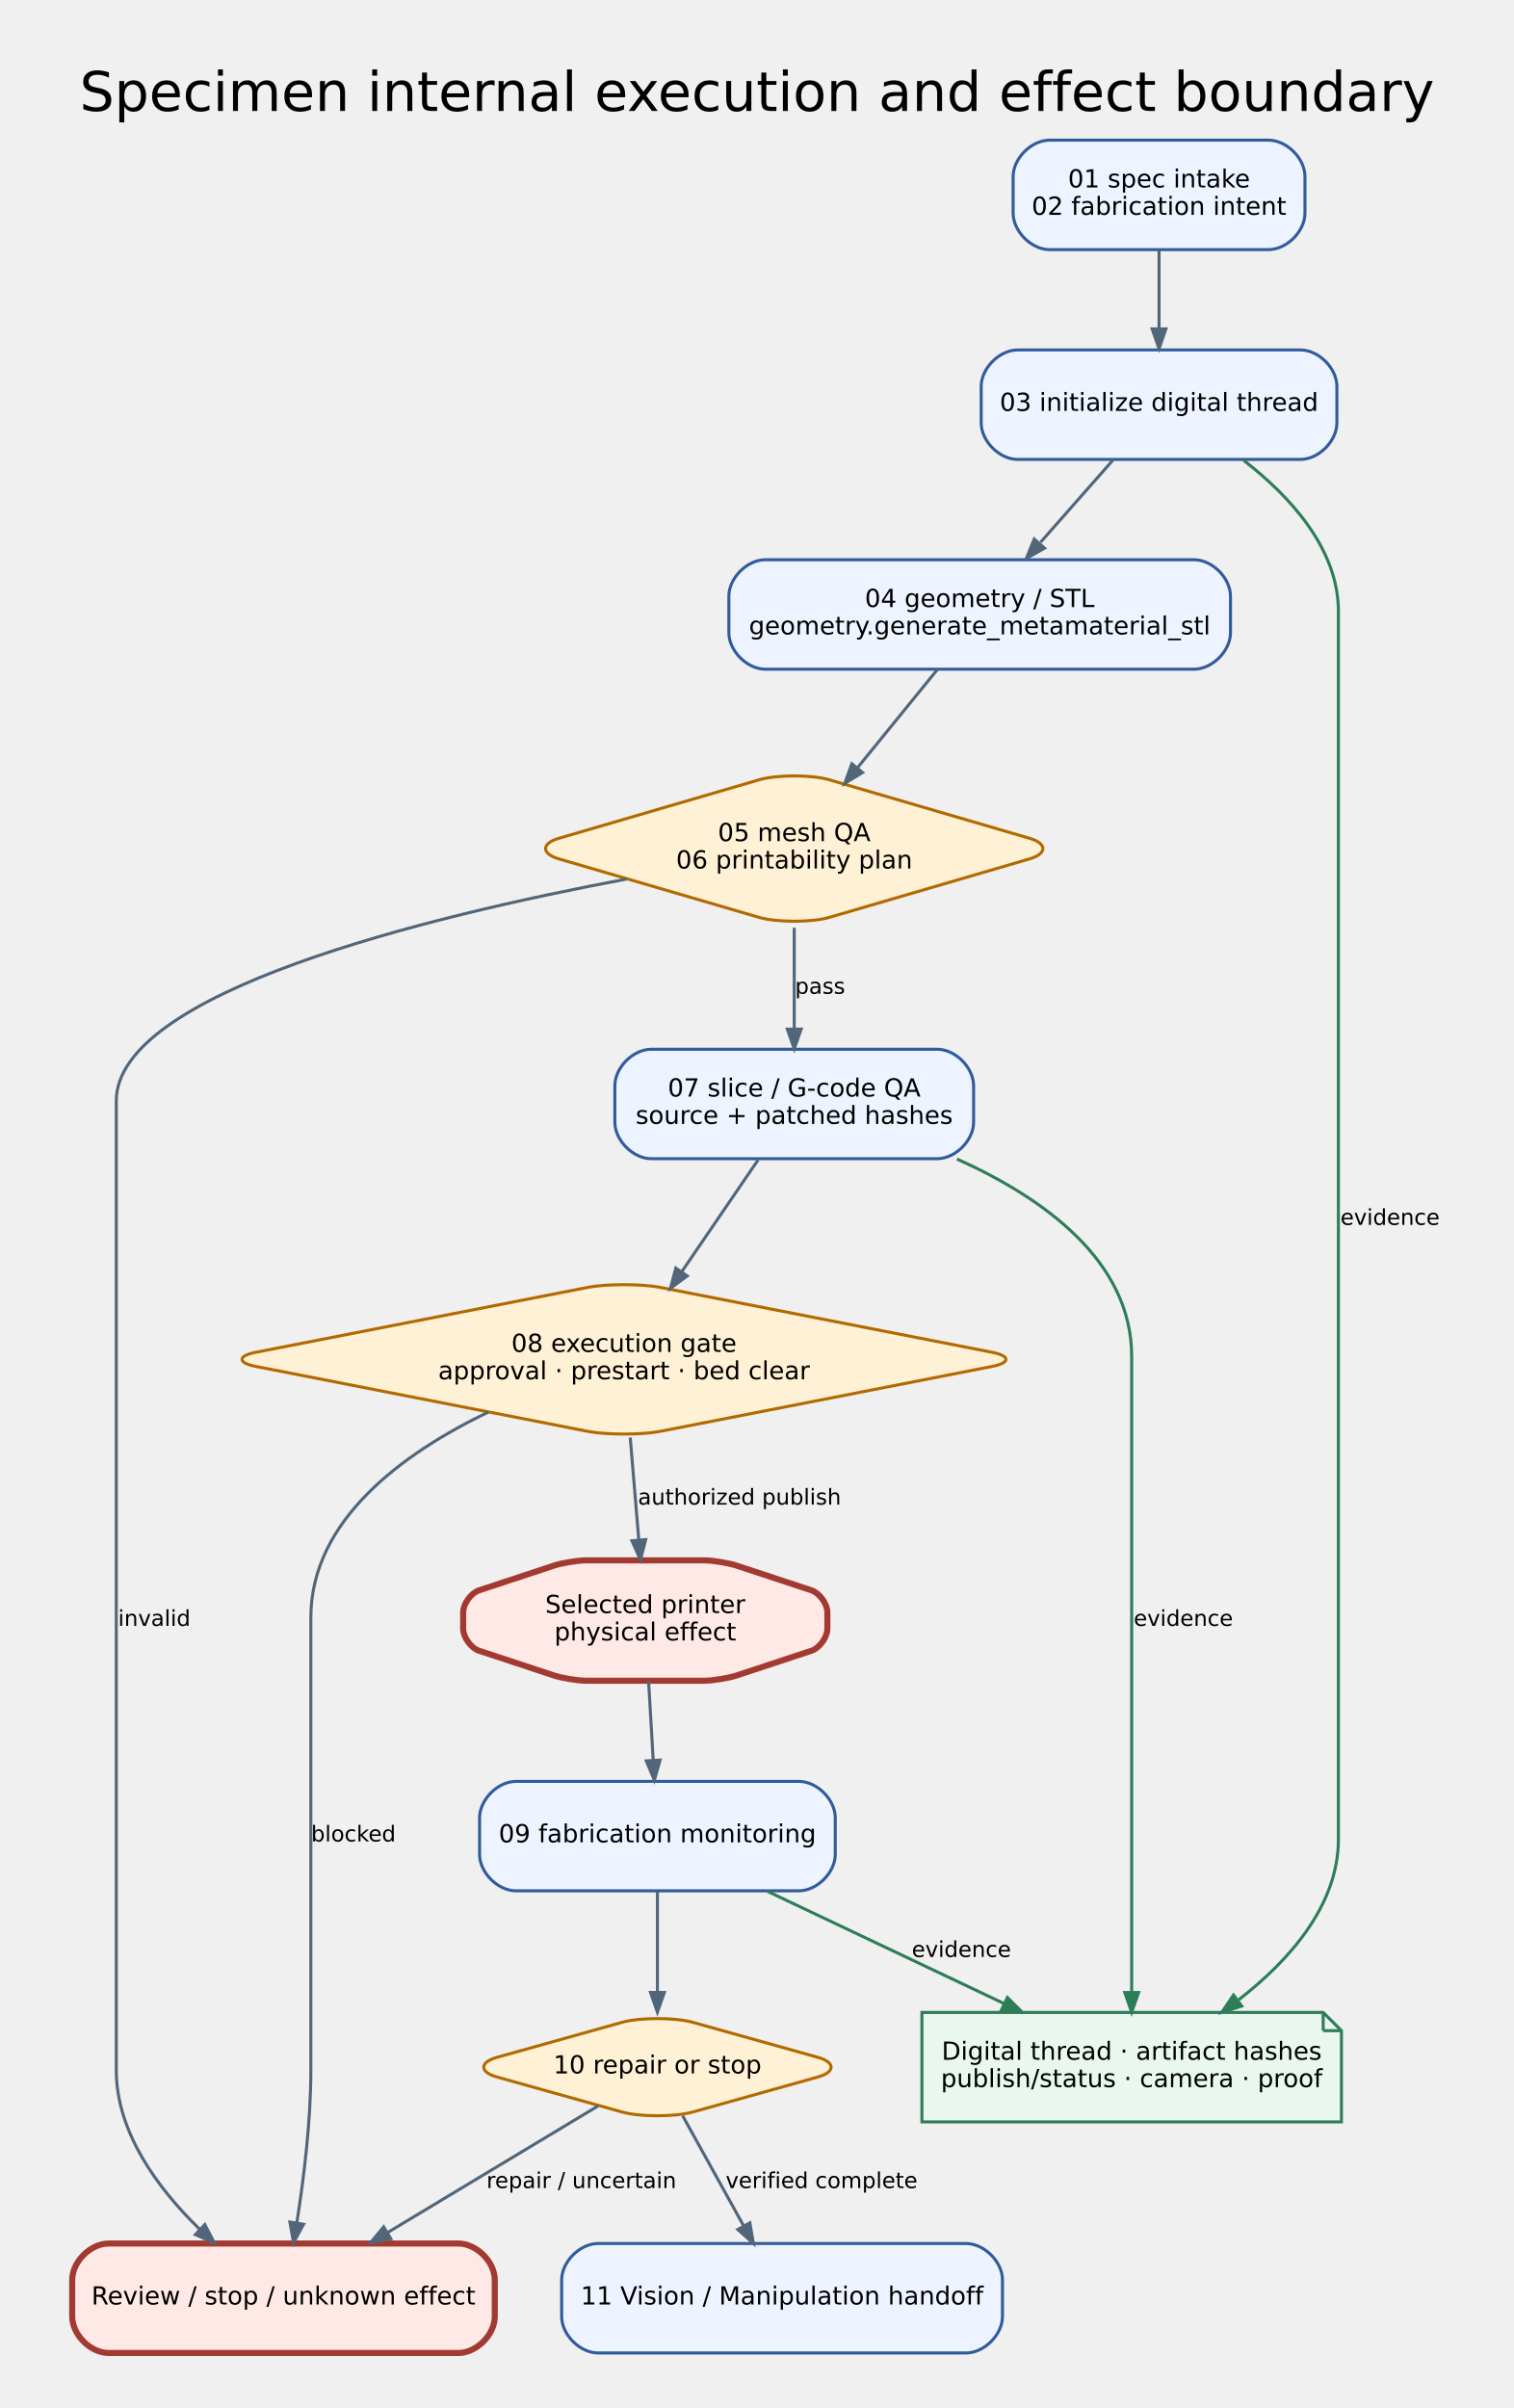
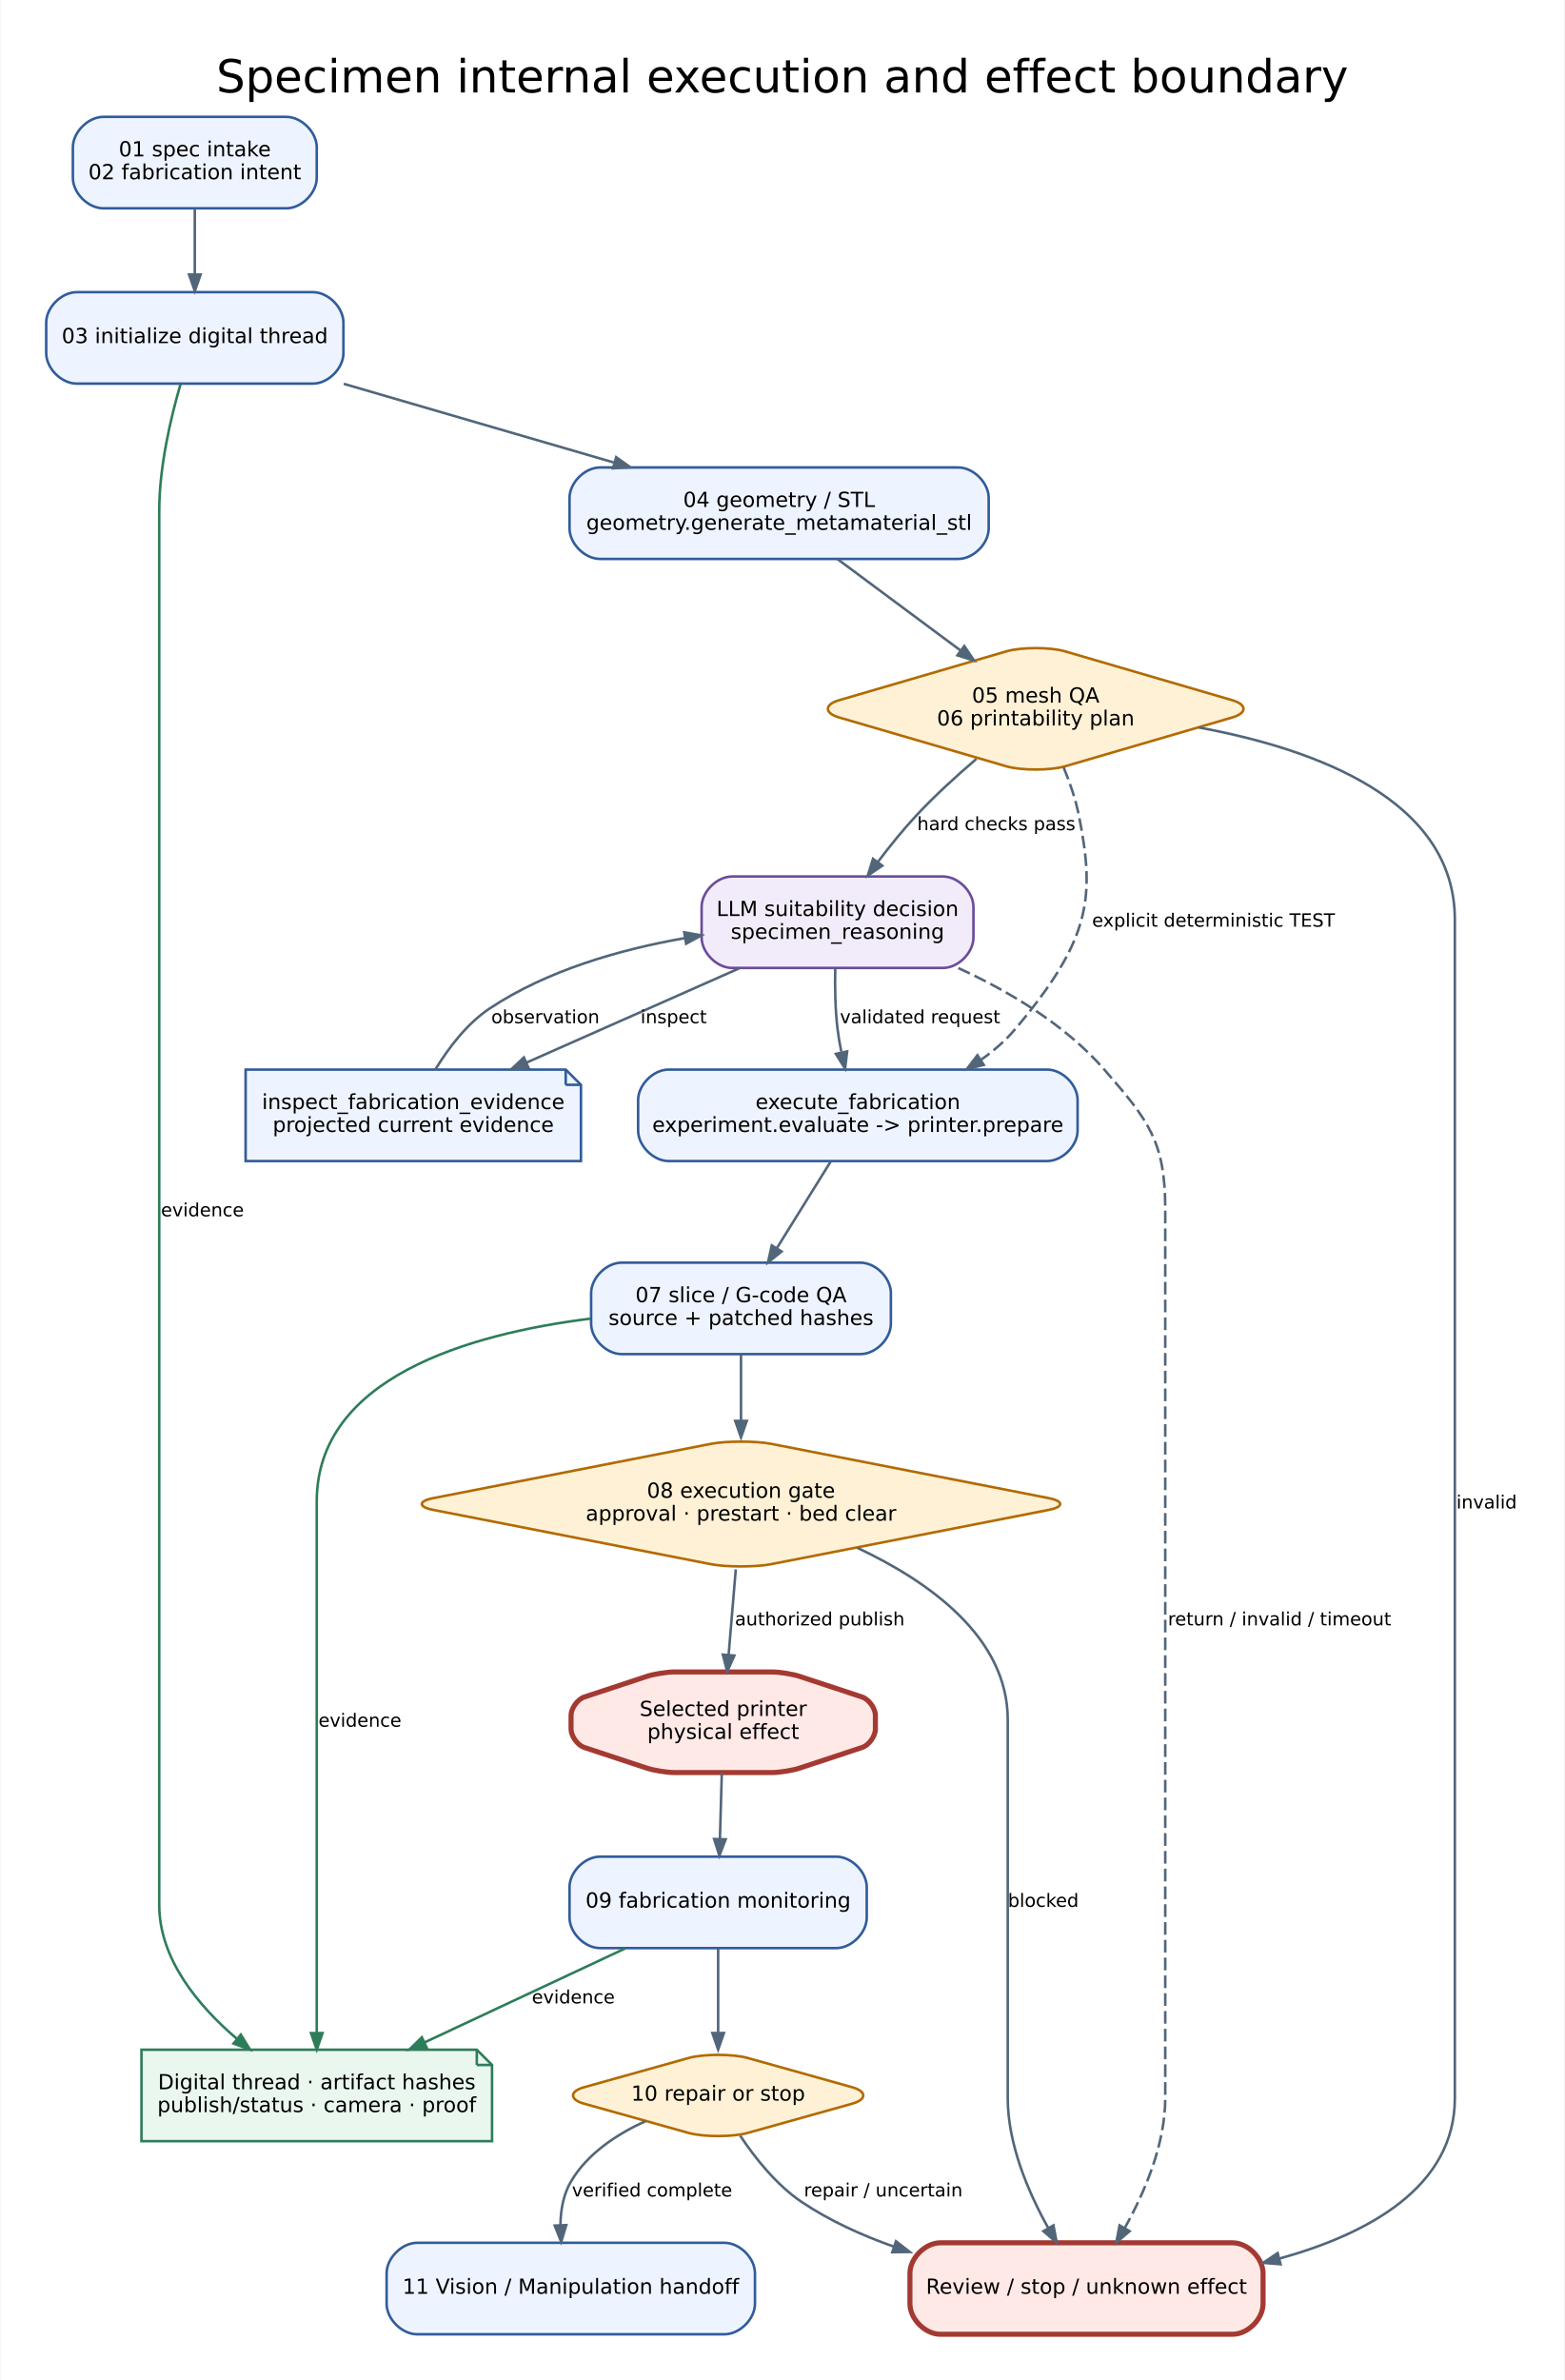
- <svg xmlns="http://www.w3.org/2000/svg" width="498pt" height="792pt" viewBox="0.00 0.00 498.00 791.80">
-   <g id="graph0" class="graph" transform="scale(1 1) rotate(0) translate(18 773.8)">
-     <text text-anchor="middle" x="231" y="-737.4" font-family="DejaVu Sans" font-size="18.00">Specimen internal execution and effect boundary</text>
+ <svg xmlns="http://www.w3.org/2000/svg" width="616pt" height="937pt" viewBox="0.00 0.00 615.50 936.80">
+   <g id="graph0" class="graph" transform="scale(1 1) rotate(0) translate(18 918.8)">
+     <polygon fill="white" stroke="transparent" points="-18,18 -18,-918.8 597.5,-918.8 597.5,18 -18,18" />
+     <text text-anchor="middle" x="289.75" y="-882.4" font-family="DejaVu Sans" font-size="18.00">Specimen internal execution and effect boundary</text>
    <g id="node1" class="node">
-       <path fill="#eef4ff" stroke="#315c9b" d="M399.25,-727.8C399.25,-727.8 327.25,-727.8 327.25,-727.8 321.25,-727.8 315.25,-721.8 315.25,-715.8 315.25,-715.8 315.25,-703.8 315.25,-703.8 315.25,-697.8 321.25,-691.8 327.25,-691.8 327.25,-691.8 399.25,-691.8 399.25,-691.8 405.25,-691.8 411.25,-697.8 411.25,-703.8 411.25,-703.8 411.25,-715.8 411.25,-715.8 411.25,-721.8 405.25,-727.8 399.25,-727.8" />
-       <text text-anchor="middle" x="363.25" y="-712.24" font-family="DejaVu Sans" font-size="8.20">01 spec intake</text>
-       <text text-anchor="middle" x="363.25" y="-703.24" font-family="DejaVu Sans" font-size="8.20">02 fabrication intent</text>
+       <path fill="#eef4ff" stroke="#315c9b" d="M94.5,-872.8C94.5,-872.8 22.5,-872.8 22.5,-872.8 16.5,-872.8 10.5,-866.8 10.5,-860.8 10.5,-860.8 10.5,-848.8 10.5,-848.8 10.5,-842.8 16.5,-836.8 22.5,-836.8 22.5,-836.8 94.5,-836.8 94.5,-836.8 100.5,-836.8 106.5,-842.8 106.5,-848.8 106.5,-848.8 106.5,-860.8 106.5,-860.8 106.5,-866.8 100.5,-872.8 94.5,-872.8" />
+       <text text-anchor="middle" x="58.5" y="-857.24" font-family="DejaVu Sans" font-size="8.20">01 spec intake</text>
+       <text text-anchor="middle" x="58.5" y="-848.24" font-family="DejaVu Sans" font-size="8.20">02 fabrication intent</text>
    </g>
    <g id="node2" class="node">
-       <path fill="#eef4ff" stroke="#315c9b" d="M409.75,-658.8C409.75,-658.8 316.75,-658.8 316.75,-658.8 310.75,-658.8 304.75,-652.8 304.75,-646.8 304.75,-646.8 304.75,-634.8 304.75,-634.8 304.75,-628.8 310.75,-622.8 316.75,-622.8 316.75,-622.8 409.75,-622.8 409.75,-622.8 415.75,-622.8 421.75,-628.8 421.75,-634.8 421.75,-634.8 421.75,-646.8 421.75,-646.8 421.75,-652.8 415.75,-658.8 409.75,-658.8" />
-       <text text-anchor="middle" x="363.25" y="-638.74" font-family="DejaVu Sans" font-size="8.20">03 initialize digital thread</text>
+       <path fill="#eef4ff" stroke="#315c9b" d="M105,-803.8C105,-803.8 12,-803.8 12,-803.8 6,-803.8 0,-797.8 0,-791.8 0,-791.8 0,-779.8 0,-779.8 0,-773.8 6,-767.8 12,-767.8 12,-767.8 105,-767.8 105,-767.8 111,-767.8 117,-773.8 117,-779.8 117,-779.8 117,-791.8 117,-791.8 117,-797.8 111,-803.8 105,-803.8" />
+       <text text-anchor="middle" x="58.5" y="-783.74" font-family="DejaVu Sans" font-size="8.20">03 initialize digital thread</text>
    </g>
    <g id="edge1" class="edge">
-       <path fill="none" stroke="#52667a" d="M363.25,-691.54C363.25,-683.71 363.25,-674.32 363.25,-665.81" />
-       <polygon fill="#52667a" stroke="#52667a" points="365.53,-665.73 363.25,-659.23 360.98,-665.73 365.53,-665.73" />
+       <path fill="none" stroke="#52667a" d="M58.5,-836.54C58.5,-828.71 58.5,-819.32 58.5,-810.81" />
+       <polygon fill="#52667a" stroke="#52667a" points="60.78,-810.73 58.5,-804.23 56.23,-810.73 60.78,-810.73" />
    </g>
    <g id="node3" class="node">
-       <path fill="#eef4ff" stroke="#315c9b" d="M374.75,-589.8C374.75,-589.8 233.75,-589.8 233.75,-589.8 227.75,-589.8 221.75,-583.8 221.75,-577.8 221.75,-577.8 221.75,-565.8 221.75,-565.8 221.75,-559.8 227.75,-553.8 233.75,-553.8 233.75,-553.8 374.75,-553.8 374.75,-553.8 380.75,-553.8 386.75,-559.8 386.75,-565.8 386.75,-565.8 386.75,-577.8 386.75,-577.8 386.75,-583.8 380.75,-589.8 374.75,-589.8" />
-       <text text-anchor="middle" x="304.25" y="-574.24" font-family="DejaVu Sans" font-size="8.20">04 geometry / STL</text>
-       <text text-anchor="middle" x="304.25" y="-565.24" font-family="DejaVu Sans" font-size="8.20">geometry.generate_metamaterial_stl</text>
+       <path fill="#eef4ff" stroke="#315c9b" d="M359,-734.8C359,-734.8 218,-734.8 218,-734.8 212,-734.8 206,-728.8 206,-722.8 206,-722.8 206,-710.8 206,-710.8 206,-704.8 212,-698.8 218,-698.8 218,-698.8 359,-698.8 359,-698.8 365,-698.8 371,-704.8 371,-710.8 371,-710.8 371,-722.8 371,-722.8 371,-728.8 365,-734.8 359,-734.8" />
+       <text text-anchor="middle" x="288.5" y="-719.24" font-family="DejaVu Sans" font-size="8.20">04 geometry / STL</text>
+       <text text-anchor="middle" x="288.5" y="-710.24" font-family="DejaVu Sans" font-size="8.20">geometry.generate_metamaterial_stl</text>
    </g>
    <g id="edge2" class="edge">
-       <path fill="none" stroke="#52667a" d="M348.06,-622.54C340.82,-614.33 332.06,-604.38 324.29,-595.56" />
-       <polygon fill="#52667a" stroke="#52667a" points="325.6,-593.6 319.6,-590.23 322.19,-596.61 325.6,-593.6" />
+       <path fill="none" stroke="#52667a" d="M117.13,-767.72C149.58,-758.27 189.97,-746.5 223.39,-736.77" />
+       <polygon fill="#52667a" stroke="#52667a" points="224.37,-738.85 229.97,-734.85 223.1,-734.48 224.37,-738.85" />
+     </g>
+     <g id="node14" class="node">
+       <polygon fill="#e9f7ef" stroke="#2e7d59" points="169.5,-112 37.5,-112 37.5,-76 175.5,-76 175.5,-106 169.5,-112" />
+       <polyline fill="none" stroke="#2e7d59" points="169.5,-112 169.5,-106 " />
+       <polyline fill="none" stroke="#2e7d59" points="175.5,-106 169.5,-106 " />
+       <text text-anchor="middle" x="106.5" y="-96.44" font-family="DejaVu Sans" font-size="8.20">Digital thread · artifact hashes</text>
+       <text text-anchor="middle" x="106.5" y="-87.44" font-family="DejaVu Sans" font-size="8.20">publish/status · camera · proof</text>
+     </g>
+     <g id="edge19" class="edge">
+       <path fill="none" stroke="#2e7d59" d="M52.89,-767.65C48.99,-754.24 44.5,-735.03 44.5,-717.8 44.5,-717.8 44.5,-717.8 44.5,-169 44.5,-147.77 59.68,-129.43 75.02,-116.32" />
+       <polygon fill="#2e7d59" stroke="#2e7d59" points="76.62,-117.95 80.21,-112.08 73.73,-114.43 76.62,-117.95" />
+       <text text-anchor="middle" x="61.5" y="-440.04" font-family="DejaVu Sans" font-size="7.20">evidence</text>
+     </g>
+     <g id="node4" class="node">
+       <path fill="#fff1d6" stroke="#b26a00" d="M377.98,-662.43C377.98,-662.43 312.02,-643.16 312.02,-643.16 306.26,-641.48 306.26,-638.12 312.02,-636.43 312.02,-636.43 377.98,-617.16 377.98,-617.16 383.74,-615.48 395.26,-615.48 401.02,-617.16 401.02,-617.16 466.98,-636.43 466.98,-636.43 472.74,-638.12 472.74,-641.48 466.98,-643.16 466.98,-643.16 401.02,-662.43 401.02,-662.43 395.26,-664.12 383.74,-664.12 377.98,-662.43" />
+       <text text-anchor="middle" x="389.5" y="-642.24" font-family="DejaVu Sans" font-size="8.20">05 mesh QA</text>
+       <text text-anchor="middle" x="389.5" y="-633.24" font-family="DejaVu Sans" font-size="8.20">06 printability plan</text>
+     </g>
+     <g id="edge3" class="edge">
+       <path fill="none" stroke="#52667a" d="M311.42,-698.78C325.73,-688.16 344.29,-674.37 359.73,-662.9" />
+       <polygon fill="#52667a" stroke="#52667a" points="361.4,-664.5 365.26,-658.8 358.69,-660.84 361.4,-664.5" />
+     </g>
+     <g id="node5" class="node">
+       <path fill="#f2ecfa" stroke="#6b4c9a" d="M353,-573.8C353,-573.8 270,-573.8 270,-573.8 264,-573.8 258,-567.8 258,-561.8 258,-561.8 258,-549.8 258,-549.8 258,-543.8 264,-537.8 270,-537.8 270,-537.8 353,-537.8 353,-537.8 359,-537.8 365,-543.8 365,-549.8 365,-549.8 365,-561.8 365,-561.8 365,-567.8 359,-573.8 353,-573.8" />
+       <text text-anchor="middle" x="311.5" y="-558.24" font-family="DejaVu Sans" font-size="8.20">LLM suitability decision</text>
+       <text text-anchor="middle" x="311.5" y="-549.24" font-family="DejaVu Sans" font-size="8.20">specimen_reasoning</text>
+     </g>
+     <g id="edge4" class="edge">
+       <path fill="none" stroke="#52667a" d="M366.16,-620.09C358.32,-613.39 349.74,-605.56 342.5,-597.8 337.28,-592.2 332.08,-585.75 327.47,-579.65" />
+       <polygon fill="#52667a" stroke="#52667a" points="329.12,-578.05 323.42,-574.18 325.46,-580.76 329.12,-578.05" />
+       <text text-anchor="middle" x="374" y="-592.04" font-family="DejaVu Sans" font-size="7.20">hard checks pass</text>
+     </g>
+     <g id="node7" class="node">
+       <path fill="#eef4ff" stroke="#315c9b" d="M394,-497.8C394,-497.8 245,-497.8 245,-497.8 239,-497.8 233,-491.8 233,-485.8 233,-485.8 233,-473.8 233,-473.8 233,-467.8 239,-461.8 245,-461.8 245,-461.8 394,-461.8 394,-461.8 400,-461.8 406,-467.8 406,-473.8 406,-473.8 406,-485.8 406,-485.8 406,-491.8 400,-497.8 394,-497.8" />
+       <text text-anchor="middle" x="319.5" y="-482.24" font-family="DejaVu Sans" font-size="8.20">execute_fabrication</text>
+       <text text-anchor="middle" x="319.5" y="-473.24" font-family="DejaVu Sans" font-size="8.20">experiment.evaluate -&gt; printer.prepare</text>
+     </g>
+     <g id="edge9" class="edge">
+       <path fill="none" stroke="#52667a" stroke-dasharray="5,2" d="M400.5,-616.74C402.97,-610.74 405.24,-604.15 406.5,-597.8 412.92,-565.57 411.22,-549.1 381.5,-513.8 377.64,-509.21 372.97,-505.16 367.95,-501.63" />
+       <polygon fill="#52667a" stroke="#52667a" points="369.06,-499.64 362.38,-497.98 366.57,-503.45 369.06,-499.64" />
+       <text text-anchor="middle" x="459.5" y="-554.04" font-family="DejaVu Sans" font-size="7.20">explicit deterministic TEST</text>
+     </g>
+     <g id="node15" class="node">
+       <path fill="#ffe9e7" stroke="#a33a32" stroke-width="2" d="M467,-36C467,-36 352,-36 352,-36 346,-36 340,-30 340,-24 340,-24 340,-12 340,-12 340,-6 346,0 352,0 352,0 467,0 467,0 473,0 479,-6 479,-12 479,-12 479,-24 479,-24 479,-30 473,-36 467,-36" />
+       <text text-anchor="middle" x="409.5" y="-15.94" font-family="DejaVu Sans" font-size="8.20">Review / stop / unknown effect</text>
+     </g>
+     <g id="edge11" class="edge">
+       <path fill="none" stroke="#52667a" d="M453.77,-632.44C500.1,-623.88 554.5,-603.82 554.5,-556.8 554.5,-556.8 554.5,-556.8 554.5,-93 554.5,-58.01 520.59,-39.56 485.57,-29.83" />
+       <polygon fill="#52667a" stroke="#52667a" points="485.89,-27.56 479.03,-28.11 484.74,-31.96 485.89,-27.56" />
+       <text text-anchor="middle" x="567" y="-325.04" font-family="DejaVu Sans" font-size="7.20">invalid</text>
+     </g>
+     <g id="node6" class="node">
+       <polygon fill="#eef4ff" stroke="#315c9b" points="204.5,-497.8 78.5,-497.8 78.5,-461.8 210.5,-461.8 210.5,-491.8 204.5,-497.8" />
+       <polyline fill="none" stroke="#315c9b" points="204.5,-497.8 204.5,-491.8 " />
+       <polyline fill="none" stroke="#315c9b" points="210.5,-491.8 204.5,-491.8 " />
+       <text text-anchor="middle" x="144.5" y="-482.24" font-family="DejaVu Sans" font-size="8.20">inspect_fabrication_evidence</text>
+       <text text-anchor="middle" x="144.5" y="-473.24" font-family="DejaVu Sans" font-size="8.20">projected current evidence</text>
+     </g>
+     <g id="edge5" class="edge">
+       <path fill="none" stroke="#52667a" d="M272.77,-537.64C247.79,-526.57 215.23,-512.14 189.16,-500.59" />
+       <polygon fill="#52667a" stroke="#52667a" points="189.89,-498.42 183.02,-497.87 188.04,-502.58 189.89,-498.42" />
+       <text text-anchor="middle" x="247" y="-516.04" font-family="DejaVu Sans" font-size="7.20">inspect</text>
+     </g>
+     <g id="edge7" class="edge">
+       <path fill="none" stroke="#52667a" d="M310.59,-537.59C310.44,-530.24 310.57,-521.57 311.5,-513.8 311.85,-510.9 312.36,-507.89 312.96,-504.92" />
+       <polygon fill="#52667a" stroke="#52667a" points="315.28,-504.97 314.48,-498.13 310.84,-503.97 315.28,-504.97" />
+       <text text-anchor="middle" x="344" y="-516.04" font-family="DejaVu Sans" font-size="7.20">validated request</text>
+     </g>
+     <g id="edge8" class="edge">
+       <path fill="none" stroke="#52667a" stroke-dasharray="5,2" d="M359.06,-537.75C379.07,-528.56 401.2,-515.41 416.5,-497.8 433.99,-477.67 440.5,-469.47 440.5,-442.8 440.5,-442.8 440.5,-442.8 440.5,-93 440.5,-74.84 432.46,-55.98 424.57,-41.85" />
+       <polygon fill="#52667a" stroke="#52667a" points="426.46,-40.57 421.22,-36.1 422.52,-42.86 426.46,-40.57" />
+       <text text-anchor="middle" x="485.5" y="-279.04" font-family="DejaVu Sans" font-size="7.20">return / invalid / timeout</text>
+     </g>
+     <g id="edge6" class="edge">
+       <path fill="none" stroke="#52667a" d="M153.19,-497.84C158.31,-506.24 165.55,-515.83 174.5,-521.8 197.11,-536.87 225.9,-545.07 251.24,-549.53" />
+       <polygon fill="#52667a" stroke="#52667a" points="251.15,-551.82 257.94,-550.64 251.9,-547.34 251.15,-551.82" />
+       <text text-anchor="middle" x="196.5" y="-516.04" font-family="DejaVu Sans" font-size="7.20">observation</text>
+     </g>
+     <g id="node8" class="node">
+       <path fill="#eef4ff" stroke="#315c9b" d="M320.5,-421.8C320.5,-421.8 226.5,-421.8 226.5,-421.8 220.5,-421.8 214.5,-415.8 214.5,-409.8 214.5,-409.8 214.5,-397.8 214.5,-397.8 214.5,-391.8 220.5,-385.8 226.5,-385.8 226.5,-385.8 320.5,-385.8 320.5,-385.8 326.5,-385.8 332.5,-391.8 332.5,-397.8 332.5,-397.8 332.5,-409.8 332.5,-409.8 332.5,-415.8 326.5,-421.8 320.5,-421.8" />
+       <text text-anchor="middle" x="273.5" y="-406.24" font-family="DejaVu Sans" font-size="8.20">07 slice / G-code QA</text>
+       <text text-anchor="middle" x="273.5" y="-397.24" font-family="DejaVu Sans" font-size="8.20">source + patched hashes</text>
+     </g>
+     <g id="edge10" class="edge">
+       <path fill="none" stroke="#52667a" d="M308.83,-461.64C302.5,-451.46 294.41,-438.43 287.56,-427.42" />
+       <polygon fill="#52667a" stroke="#52667a" points="289.47,-426.19 284.11,-421.87 285.61,-428.59 289.47,-426.19" />
+     </g>
+     <g id="node9" class="node">
+       <path fill="#fff1d6" stroke="#b26a00" d="M261.72,-350.5C261.72,-350.5 152.28,-329.1 152.28,-329.1 146.39,-327.95 146.39,-325.65 152.28,-324.5 152.28,-324.5 261.72,-303.1 261.72,-303.1 267.61,-301.95 279.39,-301.95 285.28,-303.1 285.28,-303.1 394.72,-324.5 394.72,-324.5 400.61,-325.65 400.61,-327.95 394.72,-329.1 394.72,-329.1 285.28,-350.5 285.28,-350.5 279.39,-351.65 267.61,-351.65 261.72,-350.5" />
+       <text text-anchor="middle" x="273.5" y="-329.24" font-family="DejaVu Sans" font-size="8.20">08 execution gate</text>
+       <text text-anchor="middle" x="273.5" y="-320.24" font-family="DejaVu Sans" font-size="8.20">approval · prestart · bed clear</text>
+     </g>
+     <g id="edge12" class="edge">
+       <path fill="none" stroke="#52667a" d="M273.5,-385.78C273.5,-378.07 273.5,-368.68 273.5,-359.73" />
+       <polygon fill="#52667a" stroke="#52667a" points="275.78,-359.51 273.5,-353.01 271.23,-359.51 275.78,-359.51" />
+     </g>
+     <g id="edge20" class="edge">
+       <path fill="none" stroke="#2e7d59" d="M214.15,-399.76C166.15,-393.72 106.5,-376.43 106.5,-327.8 106.5,-327.8 106.5,-327.8 106.5,-169 106.5,-152.22 106.5,-133.3 106.5,-118.79" />
+       <polygon fill="#2e7d59" stroke="#2e7d59" points="108.78,-118.55 106.5,-112.05 104.23,-118.55 108.78,-118.55" />
+       <text text-anchor="middle" x="123.5" y="-239.14" font-family="DejaVu Sans" font-size="7.20">evidence</text>
+     </g>
+     <g id="node10" class="node">
+       <path fill="#ffe9e7" stroke="#a33a32" stroke-width="2" d="M326.4,-238.17C326.4,-238.17 326.4,-243.63 326.4,-243.63 326.4,-246.37 323.8,-249.96 321.21,-250.82 321.21,-250.82 296.5,-258.98 296.5,-258.98 293.91,-259.84 288.58,-260.7 285.84,-260.7 285.84,-260.7 247.16,-260.7 247.16,-260.7 244.42,-260.7 239.09,-259.84 236.5,-258.98 236.5,-258.98 211.79,-250.82 211.79,-250.82 209.2,-249.96 206.6,-246.37 206.6,-243.63 206.6,-243.63 206.6,-238.17 206.6,-238.17 206.6,-235.43 209.2,-231.84 211.79,-230.98 211.79,-230.98 236.5,-222.82 236.5,-222.82 239.09,-221.96 244.42,-221.1 247.16,-221.1 247.16,-221.1 285.84,-221.1 285.84,-221.1 288.58,-221.1 293.91,-221.96 296.5,-222.82 296.5,-222.82 321.21,-230.98 321.21,-230.98 323.8,-231.84 326.4,-235.43 326.4,-238.17" />
+       <text text-anchor="middle" x="266.5" y="-243.34" font-family="DejaVu Sans" font-size="8.20">Selected printer</text>
+       <text text-anchor="middle" x="266.5" y="-234.34" font-family="DejaVu Sans" font-size="8.20">physical effect</text>
+     </g>
+     <g id="edge13" class="edge">
+       <path fill="none" stroke="#52667a" d="M271.44,-301.08C270.56,-290.53 269.53,-278.23 268.64,-267.58" />
+       <polygon fill="#52667a" stroke="#52667a" points="270.89,-267.14 268.08,-260.85 266.35,-267.52 270.89,-267.14" />
+       <text text-anchor="middle" x="304.5" y="-279.04" font-family="DejaVu Sans" font-size="7.20">authorized publish</text>
+     </g>
+     <g id="edge14" class="edge">
+       <path fill="none" stroke="#52667a" d="M319.25,-309.57C347.54,-296.28 378.5,-274.33 378.5,-241.9 378.5,-241.9 378.5,-241.9 378.5,-93 378.5,-74.84 386.54,-55.98 394.43,-41.85" />
+       <polygon fill="#52667a" stroke="#52667a" points="396.48,-42.86 397.78,-36.1 392.54,-40.57 396.48,-42.86" />
+       <text text-anchor="middle" x="392.5" y="-168.24" font-family="DejaVu Sans" font-size="7.20">blocked</text>
    </g>
    <g id="node11" class="node">
-       <polygon fill="#e9f7ef" stroke="#2e7d59" points="417.25,-112 285.25,-112 285.25,-76 423.25,-76 423.25,-106 417.25,-112" />
-       <polyline fill="none" stroke="#2e7d59" points="417.25,-112 417.25,-106 " />
-       <polyline fill="none" stroke="#2e7d59" points="423.25,-106 417.25,-106 " />
-       <text text-anchor="middle" x="354.25" y="-96.44" font-family="DejaVu Sans" font-size="8.20">Digital thread · artifact hashes</text>
-       <text text-anchor="middle" x="354.25" y="-87.44" font-family="DejaVu Sans" font-size="8.20">publish/status · camera · proof</text>
+       <path fill="#eef4ff" stroke="#315c9b" d="M311,-188C311,-188 218,-188 218,-188 212,-188 206,-182 206,-176 206,-176 206,-164 206,-164 206,-158 212,-152 218,-152 218,-152 311,-152 311,-152 317,-152 323,-158 323,-164 323,-164 323,-176 323,-176 323,-182 317,-188 311,-188" />
+       <text text-anchor="middle" x="264.5" y="-167.94" font-family="DejaVu Sans" font-size="8.20">09 fabrication monitoring</text>
    </g>
-     <g id="edge13" class="edge">
-       <path fill="none" stroke="#2e7d59" d="M391.02,-622.54C406.33,-610.69 422.25,-593.41 422.25,-572.8 422.25,-572.8 422.25,-572.8 422.25,-169 422.25,-147.21 406.07,-129.07 389.49,-116.2" />
-       <polygon fill="#2e7d59" stroke="#2e7d59" points="390.46,-114.09 383.88,-112.04 387.75,-117.74 390.46,-114.09" />
-       <text text-anchor="middle" x="439.25" y="-371.04" font-family="DejaVu Sans" font-size="7.20">evidence</text>
-     </g>
-     <g id="node4" class="node">
-       <path fill="#fff1d6" stroke="#b26a00" d="M231.73,-517.43C231.73,-517.43 165.77,-498.16 165.77,-498.16 160.01,-496.48 160.01,-493.12 165.77,-491.43 165.77,-491.43 231.73,-472.16 231.73,-472.16 237.49,-470.48 249.01,-470.48 254.77,-472.16 254.77,-472.16 320.73,-491.43 320.73,-491.43 326.49,-493.12 326.49,-496.48 320.73,-498.16 320.73,-498.16 254.77,-517.43 254.77,-517.43 249.01,-519.12 237.49,-519.12 231.73,-517.43" />
-       <text text-anchor="middle" x="243.25" y="-497.24" font-family="DejaVu Sans" font-size="8.20">05 mesh QA</text>
-       <text text-anchor="middle" x="243.25" y="-488.24" font-family="DejaVu Sans" font-size="8.20">06 printability plan</text>
-     </g>
-     <g id="edge3" class="edge">
-       <path fill="none" stroke="#52667a" d="M290.41,-553.78C282.61,-544.2 272.73,-532.04 264.02,-521.34" />
-       <polygon fill="#52667a" stroke="#52667a" points="265.72,-519.82 259.86,-516.22 262.19,-522.7 265.72,-519.82" />
-     </g>
-     <g id="node5" class="node">
-       <path fill="#eef4ff" stroke="#315c9b" d="M290.25,-428.8C290.25,-428.8 196.25,-428.8 196.25,-428.8 190.25,-428.8 184.25,-422.8 184.25,-416.8 184.25,-416.8 184.25,-404.8 184.25,-404.8 184.25,-398.8 190.25,-392.8 196.25,-392.8 196.25,-392.8 290.25,-392.8 290.25,-392.8 296.25,-392.8 302.25,-398.8 302.25,-404.8 302.25,-404.8 302.25,-416.8 302.25,-416.8 302.25,-422.8 296.25,-428.8 290.25,-428.8" />
-       <text text-anchor="middle" x="243.25" y="-413.24" font-family="DejaVu Sans" font-size="8.20">07 slice / G-code QA</text>
-       <text text-anchor="middle" x="243.25" y="-404.24" font-family="DejaVu Sans" font-size="8.20">source + patched hashes</text>
-     </g>
-     <g id="edge4" class="edge">
-       <path fill="none" stroke="#52667a" d="M243.25,-468.75C243.25,-458.16 243.25,-445.9 243.25,-435.47" />
-       <polygon fill="#52667a" stroke="#52667a" points="245.53,-435.41 243.25,-428.91 240.98,-435.41 245.53,-435.41" />
-       <text text-anchor="middle" x="251.75" y="-447.04" font-family="DejaVu Sans" font-size="7.20">pass</text>
+     <g id="edge15" class="edge">
+       <path fill="none" stroke="#52667a" d="M265.95,-221.07C265.72,-213.02 265.44,-203.53 265.2,-194.99" />
+       <polygon fill="#52667a" stroke="#52667a" points="267.47,-194.82 265,-188.39 262.92,-194.95 267.47,-194.82" />
    </g>
    <g id="node12" class="node">
-       <path fill="#ffe9e7" stroke="#a33a32" stroke-width="2" d="M132.75,-36C132.75,-36 17.75,-36 17.75,-36 11.75,-36 5.75,-30 5.75,-24 5.75,-24 5.75,-12 5.75,-12 5.75,-6 11.75,0 17.75,0 17.75,0 132.75,0 132.75,0 138.75,0 144.75,-6 144.75,-12 144.75,-12 144.75,-24 144.75,-24 144.75,-30 138.75,-36 132.75,-36" />
-       <text text-anchor="middle" x="75.25" y="-15.94" font-family="DejaVu Sans" font-size="8.20">Review / stop / unknown effect</text>
+       <path fill="#fff1d6" stroke="#b26a00" d="M252.94,-108.77C252.94,-108.77 211.71,-97.23 211.71,-97.23 205.93,-95.62 205.93,-92.38 211.71,-90.77 211.71,-90.77 252.94,-79.23 252.94,-79.23 258.72,-77.62 270.28,-77.62 276.06,-79.23 276.06,-79.23 317.29,-90.77 317.29,-90.77 323.07,-92.38 323.07,-95.62 317.29,-97.23 317.29,-97.23 276.06,-108.77 276.06,-108.77 270.28,-110.38 258.72,-110.38 252.94,-108.77" />
+       <text text-anchor="middle" x="264.5" y="-91.94" font-family="DejaVu Sans" font-size="8.20">10 repair or stop</text>
    </g>
-     <g id="edge5" class="edge">
-       <path fill="none" stroke="#52667a" d="M188.13,-484.78C122.09,-472.38 20.25,-447.48 20.25,-411.8 20.25,-411.8 20.25,-411.8 20.25,-93 20.25,-72.61 33.86,-54.2 47.54,-40.83" />
-       <polygon fill="#52667a" stroke="#52667a" points="49.37,-42.25 52.56,-36.15 46.26,-38.92 49.37,-42.25" />
-       <text text-anchor="middle" x="32.75" y="-239.14" font-family="DejaVu Sans" font-size="7.20">invalid</text>
+     <g id="edge16" class="edge">
+       <path fill="none" stroke="#52667a" d="M264.5,-151.84C264.5,-142.03 264.5,-129.58 264.5,-118.84" />
+       <polygon fill="#52667a" stroke="#52667a" points="266.78,-118.57 264.5,-112.07 262.23,-118.57 266.78,-118.57" />
    </g>
-     <g id="node6" class="node">
-       <path fill="#fff1d6" stroke="#b26a00" d="M175.47,-350.5C175.47,-350.5 66.03,-329.1 66.03,-329.1 60.14,-327.95 60.14,-325.65 66.03,-324.5 66.03,-324.5 175.47,-303.1 175.47,-303.1 181.36,-301.95 193.14,-301.95 199.03,-303.1 199.03,-303.1 308.47,-324.5 308.47,-324.5 314.36,-325.65 314.36,-327.95 308.47,-329.1 308.47,-329.1 199.03,-350.5 199.03,-350.5 193.14,-351.65 181.36,-351.65 175.47,-350.5" />
-       <text text-anchor="middle" x="187.25" y="-329.24" font-family="DejaVu Sans" font-size="8.20">08 execution gate</text>
-       <text text-anchor="middle" x="187.25" y="-320.24" font-family="DejaVu Sans" font-size="8.20">approval · prestart · bed clear</text>
+     <g id="edge21" class="edge">
+       <path fill="none" stroke="#2e7d59" d="M227.85,-151.84C204.32,-140.82 173.67,-126.46 149.07,-114.94" />
+       <polygon fill="#2e7d59" stroke="#2e7d59" points="149.8,-112.77 142.95,-112.07 147.87,-116.89 149.8,-112.77" />
+       <text text-anchor="middle" x="207.5" y="-130.24" font-family="DejaVu Sans" font-size="7.20">evidence</text>
    </g>
-     <g id="edge6" class="edge">
-       <path fill="none" stroke="#52667a" d="M231.37,-392.41C224.08,-381.73 214.57,-367.8 206.25,-355.62" />
-       <polygon fill="#52667a" stroke="#52667a" points="208.06,-354.24 202.52,-350.16 204.31,-356.81 208.06,-354.24" />
+     <g id="node13" class="node">
+       <path fill="#eef4ff" stroke="#315c9b" d="M267,-36C267,-36 146,-36 146,-36 140,-36 134,-30 134,-24 134,-24 134,-12 134,-12 134,-6 140,0 146,0 146,0 267,0 267,0 273,0 279,-6 279,-12 279,-12 279,-24 279,-24 279,-30 273,-36 267,-36" />
+       <text text-anchor="middle" x="206.5" y="-15.94" font-family="DejaVu Sans" font-size="8.20">11 Vision / Manipulation handoff</text>
    </g>
-     <g id="edge14" class="edge">
-       <path fill="none" stroke="#2e7d59" d="M296.8,-392.69C325.18,-379.92 354.25,-359.19 354.25,-327.8 354.25,-327.8 354.25,-327.8 354.25,-169 354.25,-152.22 354.25,-133.3 354.25,-118.79" />
-       <polygon fill="#2e7d59" stroke="#2e7d59" points="356.53,-118.55 354.25,-112.05 351.98,-118.55 356.53,-118.55" />
-       <text text-anchor="middle" x="371.25" y="-239.14" font-family="DejaVu Sans" font-size="7.20">evidence</text>
+     <g id="edge17" class="edge">
+       <path fill="none" stroke="#52667a" d="M235.98,-83.93C224.73,-78.8 212.96,-71.12 206.5,-60 203.57,-54.96 202.51,-48.94 202.43,-43.1" />
+       <polygon fill="#52667a" stroke="#52667a" points="204.72,-42.97 202.73,-36.38 200.17,-42.77 204.72,-42.97" />
+       <text text-anchor="middle" x="238.5" y="-54.24" font-family="DejaVu Sans" font-size="7.20">verified complete</text>
    </g>
-     <g id="node7" class="node">
-       <path fill="#ffe9e7" stroke="#a33a32" stroke-width="2" d="M254.15,-238.17C254.15,-238.17 254.15,-243.63 254.15,-243.63 254.15,-246.37 251.55,-249.96 248.96,-250.82 248.96,-250.82 224.25,-258.98 224.25,-258.98 221.66,-259.84 216.33,-260.7 213.59,-260.7 213.59,-260.7 174.91,-260.7 174.91,-260.7 172.17,-260.7 166.84,-259.84 164.25,-258.98 164.25,-258.98 139.54,-250.82 139.54,-250.82 136.95,-249.96 134.35,-246.37 134.35,-243.63 134.35,-243.63 134.35,-238.17 134.35,-238.17 134.35,-235.43 136.95,-231.84 139.54,-230.98 139.54,-230.98 164.25,-222.82 164.25,-222.82 166.84,-221.96 172.17,-221.1 174.91,-221.1 174.91,-221.1 213.59,-221.1 213.59,-221.1 216.33,-221.1 221.66,-221.96 224.25,-222.82 224.25,-222.82 248.96,-230.98 248.96,-230.98 251.55,-231.84 254.15,-235.43 254.15,-238.17" />
-       <text text-anchor="middle" x="194.25" y="-243.34" font-family="DejaVu Sans" font-size="8.20">Selected printer</text>
-       <text text-anchor="middle" x="194.25" y="-234.34" font-family="DejaVu Sans" font-size="8.20">physical effect</text>
-     </g>
-     <g id="edge7" class="edge">
-       <path fill="none" stroke="#52667a" d="M189.31,-301.08C190.19,-290.53 191.22,-278.23 192.11,-267.58" />
-       <polygon fill="#52667a" stroke="#52667a" points="194.4,-267.52 192.67,-260.85 189.86,-267.14 194.4,-267.52" />
-       <text text-anchor="middle" x="225.25" y="-279.04" font-family="DejaVu Sans" font-size="7.20">authorized publish</text>
-     </g>
-     <g id="edge8" class="edge">
-       <path fill="none" stroke="#52667a" d="M142.67,-309.48C114.83,-296.1 84.25,-274.07 84.25,-241.9 84.25,-241.9 84.25,-241.9 84.25,-93 84.25,-76.21 81.94,-57.42 79.66,-42.98" />
-       <polygon fill="#52667a" stroke="#52667a" points="81.85,-42.32 78.55,-36.27 77.36,-43.06 81.85,-42.32" />
-       <text text-anchor="middle" x="98.25" y="-168.24" font-family="DejaVu Sans" font-size="7.20">blocked</text>
-     </g>
-     <g id="node8" class="node">
-       <path fill="#eef4ff" stroke="#315c9b" d="M244.75,-188C244.75,-188 151.75,-188 151.75,-188 145.75,-188 139.75,-182 139.75,-176 139.75,-176 139.75,-164 139.75,-164 139.75,-158 145.75,-152 151.75,-152 151.75,-152 244.75,-152 244.75,-152 250.75,-152 256.75,-158 256.75,-164 256.75,-164 256.75,-176 256.75,-176 256.75,-182 250.75,-188 244.75,-188" />
-       <text text-anchor="middle" x="198.25" y="-167.94" font-family="DejaVu Sans" font-size="8.20">09 fabrication monitoring</text>
-     </g>
-     <g id="edge9" class="edge">
-       <path fill="none" stroke="#52667a" d="M195.34,-221.07C195.81,-213.02 196.36,-203.53 196.86,-194.99" />
-       <polygon fill="#52667a" stroke="#52667a" points="199.13,-195.01 197.24,-188.39 194.59,-194.74 199.13,-195.01" />
-     </g>
-     <g id="node9" class="node">
-       <path fill="#fff1d6" stroke="#b26a00" d="M186.69,-108.77C186.69,-108.77 145.46,-97.23 145.46,-97.23 139.68,-95.62 139.68,-92.38 145.46,-90.77 145.46,-90.77 186.69,-79.23 186.69,-79.23 192.47,-77.62 204.03,-77.62 209.81,-79.23 209.81,-79.23 251.04,-90.77 251.04,-90.77 256.82,-92.38 256.82,-95.62 251.04,-97.23 251.04,-97.23 209.81,-108.77 209.81,-108.77 204.03,-110.38 192.47,-110.38 186.69,-108.77" />
-       <text text-anchor="middle" x="198.25" y="-91.94" font-family="DejaVu Sans" font-size="8.20">10 repair or stop</text>
-     </g>
-     <g id="edge10" class="edge">
-       <path fill="none" stroke="#52667a" d="M198.25,-151.84C198.25,-142.03 198.25,-129.58 198.25,-118.84" />
-       <polygon fill="#52667a" stroke="#52667a" points="200.53,-118.57 198.25,-112.07 195.98,-118.57 200.53,-118.57" />
-     </g>
-     <g id="edge15" class="edge">
-       <path fill="none" stroke="#2e7d59" d="M234.43,-151.84C257.66,-140.82 287.93,-126.46 312.22,-114.94" />
-       <polygon fill="#2e7d59" stroke="#2e7d59" points="313.37,-116.91 318.26,-112.07 311.42,-112.8 313.37,-116.91" />
-       <text text-anchor="middle" x="298.25" y="-130.24" font-family="DejaVu Sans" font-size="7.20">evidence</text>
-     </g>
-     <g id="node10" class="node">
-       <path fill="#eef4ff" stroke="#315c9b" d="M299.75,-36C299.75,-36 178.75,-36 178.75,-36 172.75,-36 166.75,-30 166.75,-24 166.75,-24 166.75,-12 166.75,-12 166.75,-6 172.75,0 178.75,0 178.75,0 299.75,0 299.75,0 305.75,0 311.75,-6 311.75,-12 311.75,-12 311.75,-24 311.75,-24 311.75,-30 305.75,-36 299.75,-36" />
-       <text text-anchor="middle" x="239.25" y="-15.94" font-family="DejaVu Sans" font-size="8.20">11 Vision / Manipulation handoff</text>
-     </g>
-     <g id="edge11" class="edge">
-       <path fill="none" stroke="#52667a" d="M206.55,-78.02C212.29,-67.67 220.03,-53.69 226.54,-41.94" />
-       <polygon fill="#52667a" stroke="#52667a" points="228.66,-42.81 229.82,-36.02 224.68,-40.61 228.66,-42.81" />
-       <text text-anchor="middle" x="252.25" y="-54.24" font-family="DejaVu Sans" font-size="7.20">verified complete</text>
-     </g>
-     <g id="edge12" class="edge">
-       <path fill="none" stroke="#52667a" d="M178.76,-81.27C160.23,-70.13 131.95,-53.11 109.63,-39.69" />
-       <polygon fill="#52667a" stroke="#52667a" points="110.55,-37.58 103.8,-36.18 108.2,-41.48 110.55,-37.58" />
-       <text text-anchor="middle" x="173.25" y="-54.24" font-family="DejaVu Sans" font-size="7.20">repair / uncertain</text>
+     <g id="edge18" class="edge">
+       <path fill="none" stroke="#52667a" d="M273.17,-78.18C279.02,-69.4 287.48,-58.71 297.5,-52 308.43,-44.68 321.01,-38.96 333.71,-34.48" />
+       <polygon fill="#52667a" stroke="#52667a" points="334.51,-36.61 339.95,-32.39 333.06,-32.3 334.51,-36.61" />
+       <text text-anchor="middle" x="329.5" y="-54.24" font-family="DejaVu Sans" font-size="7.20">repair / uncertain</text>
    </g>
  </g>
</svg>
